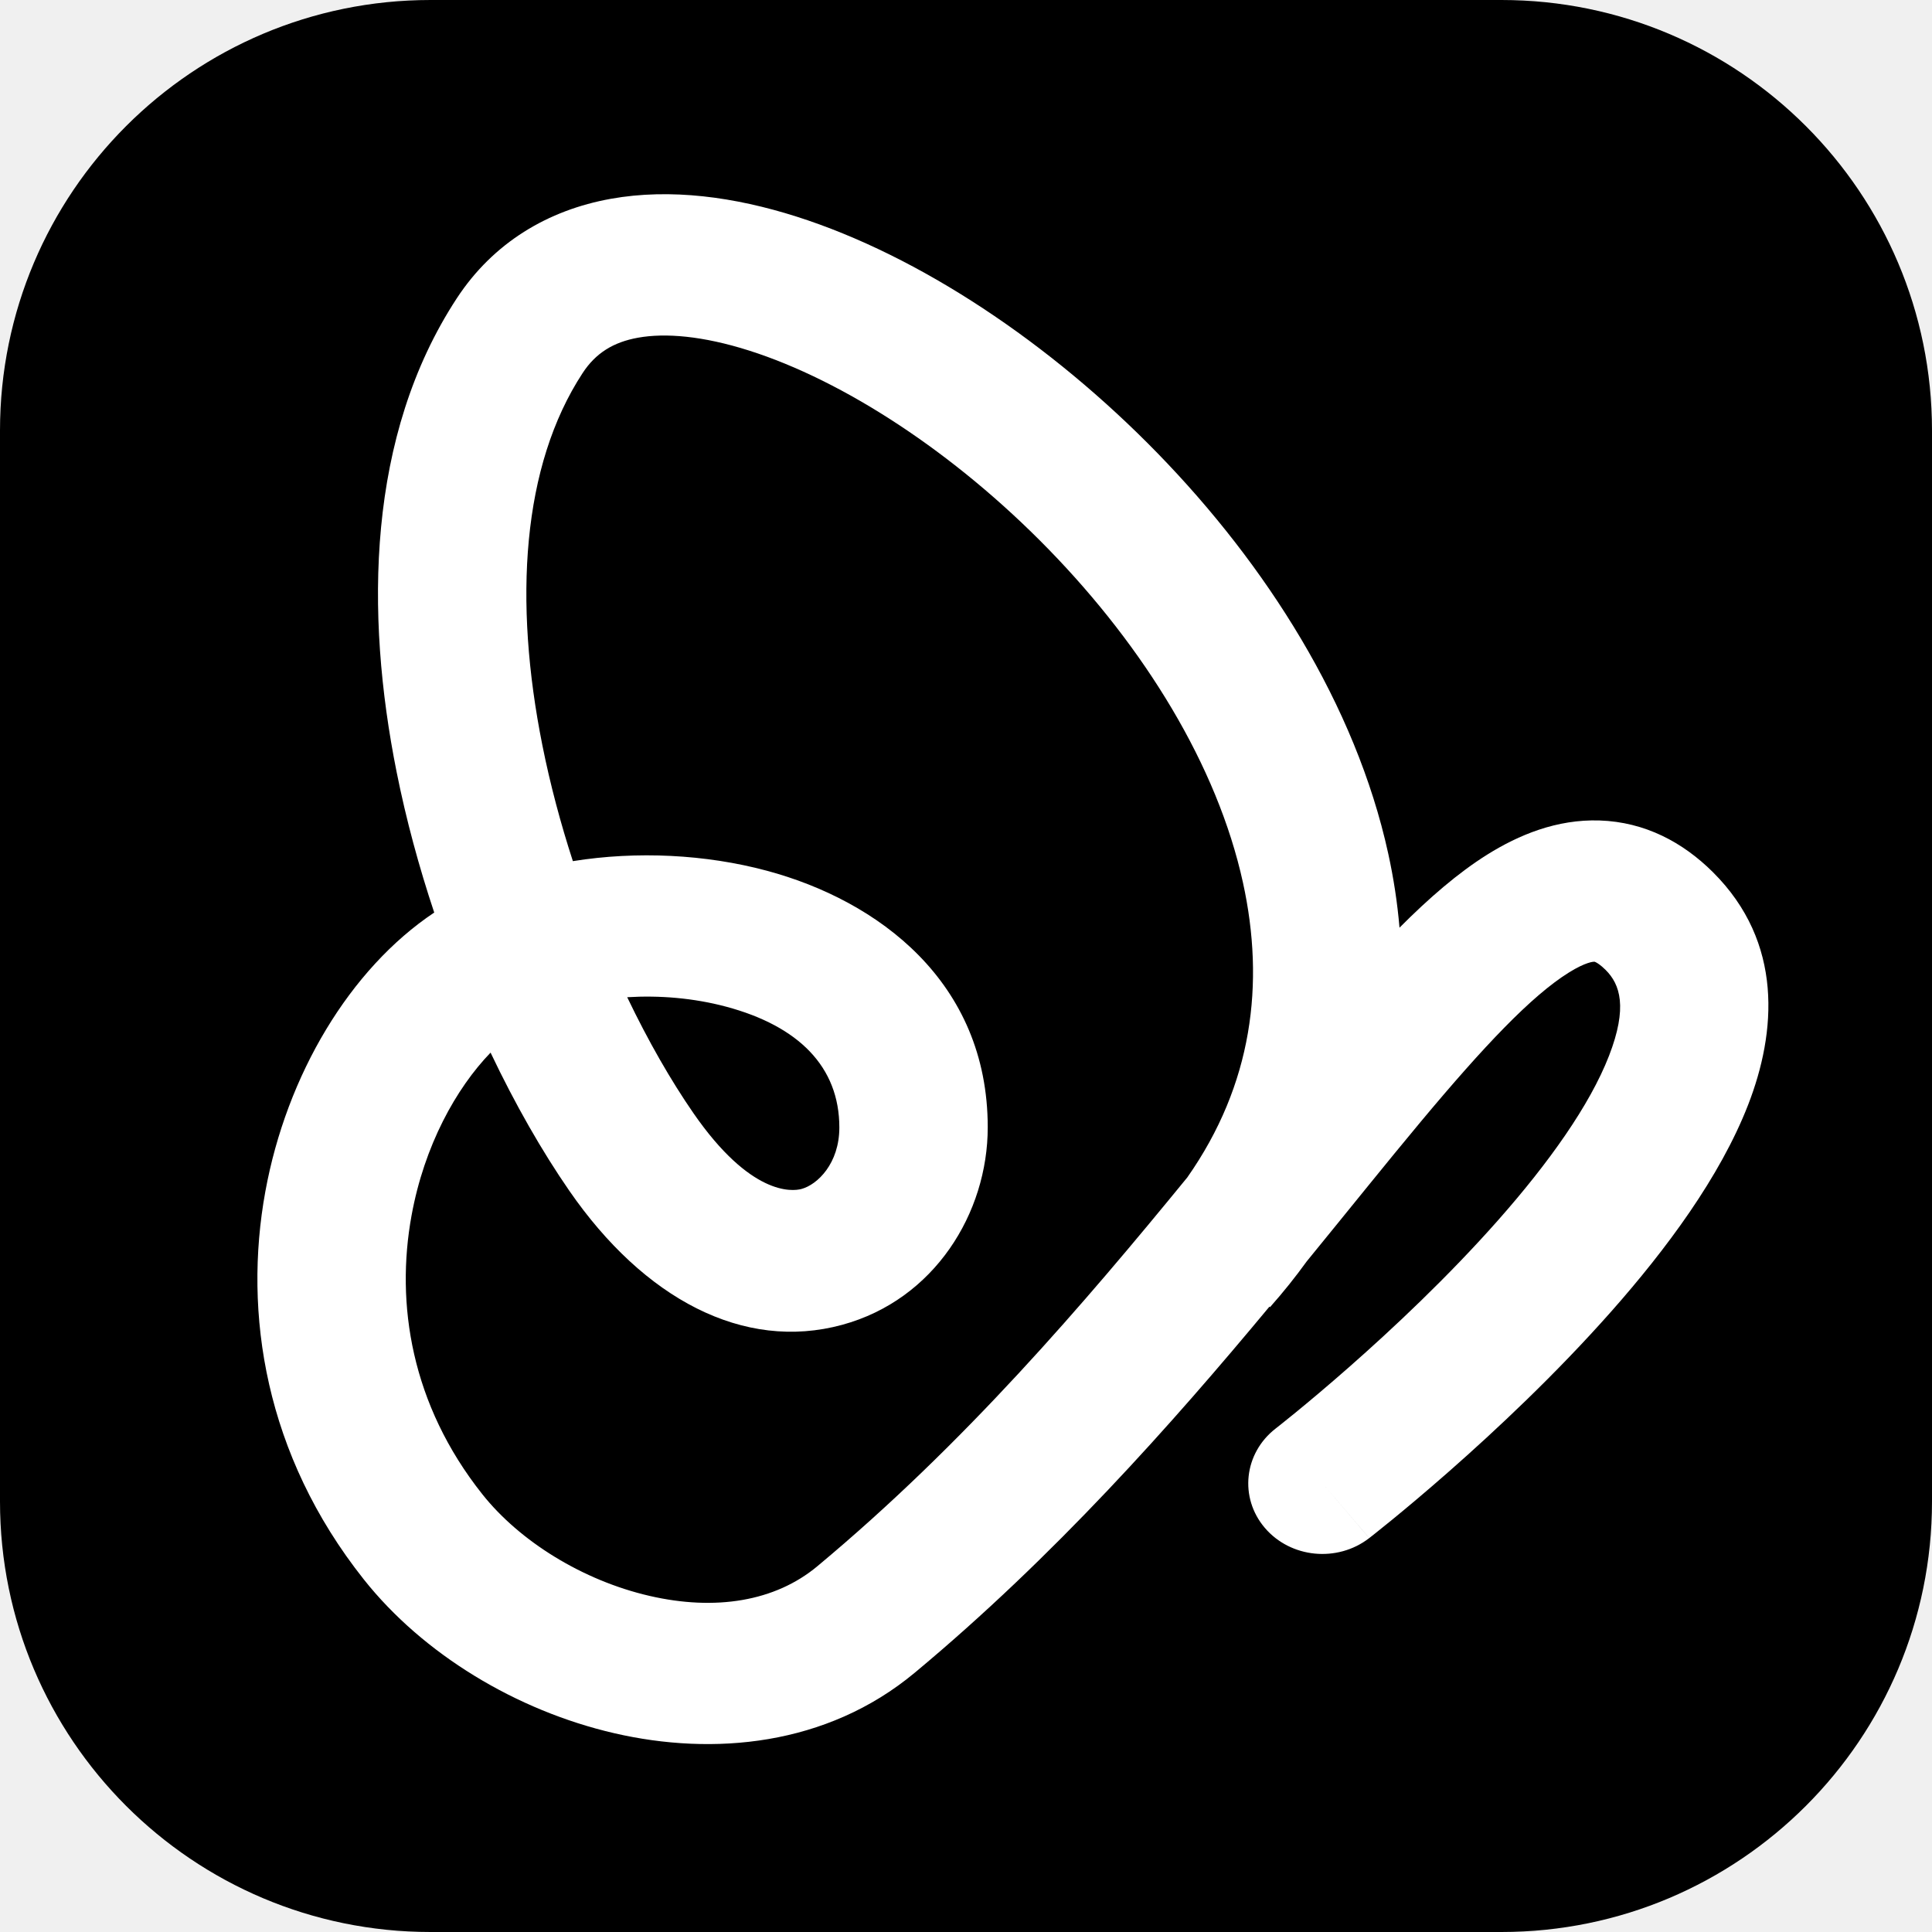
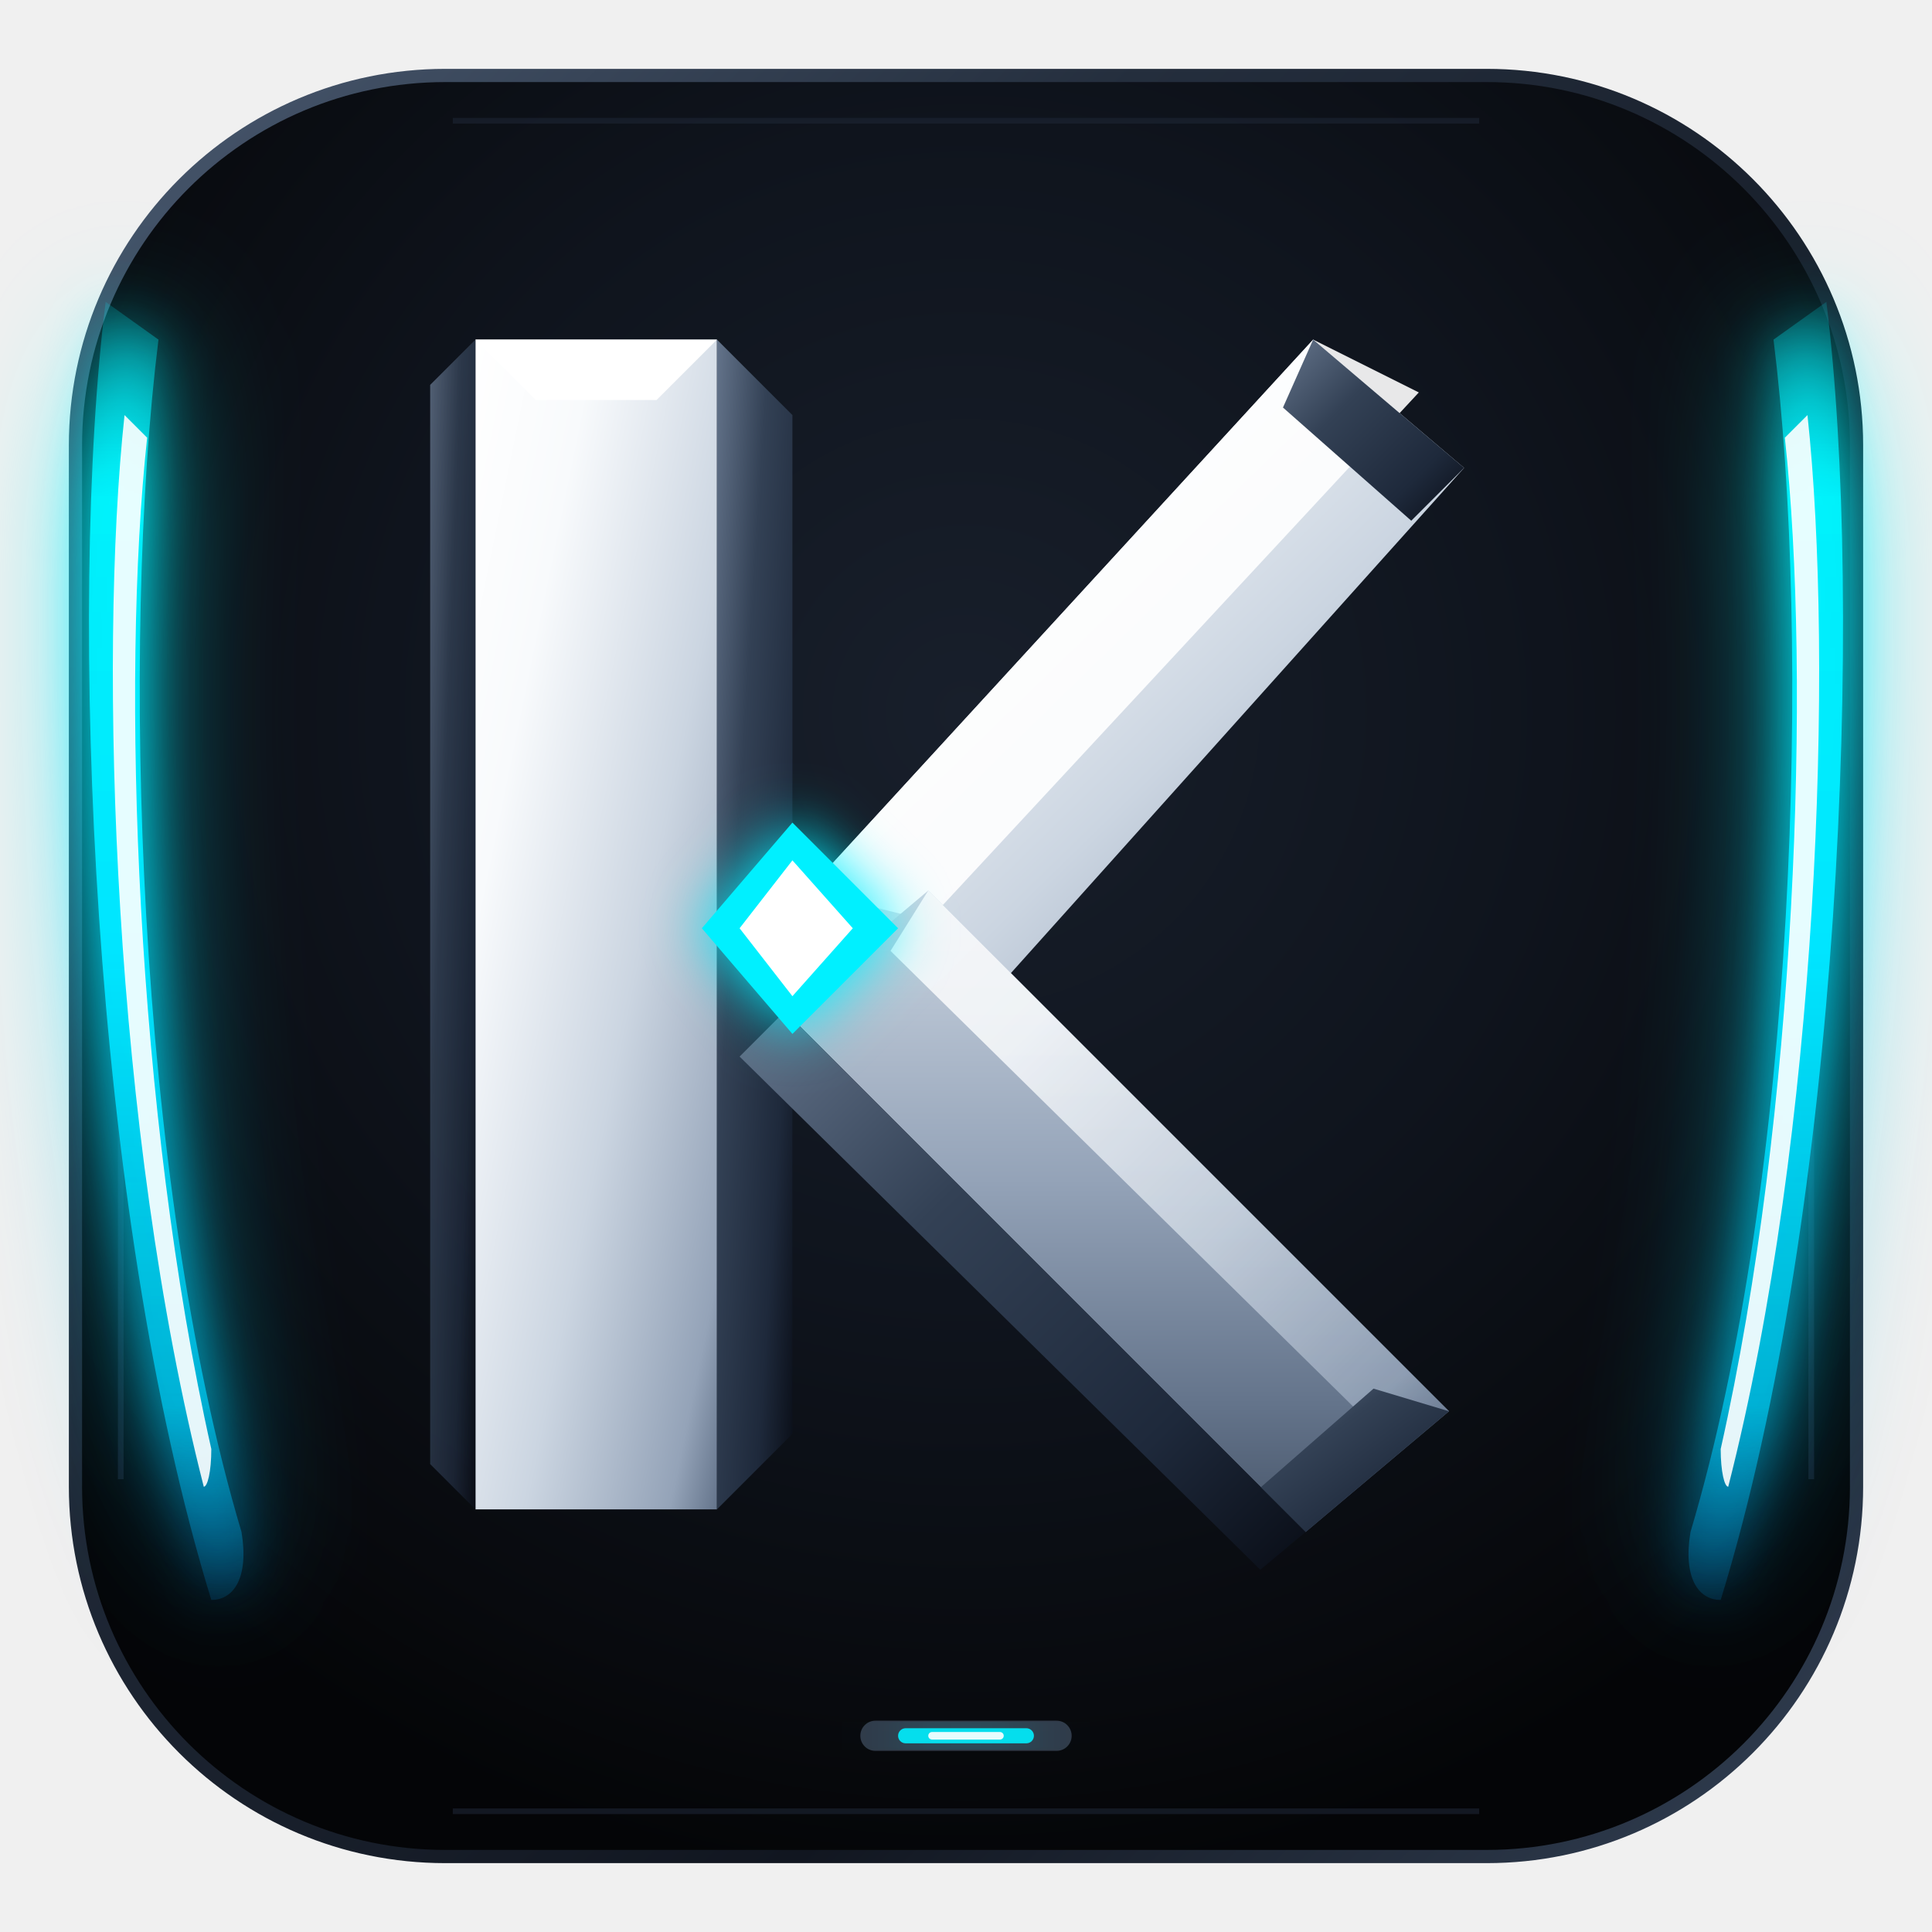
- <svg xmlns="http://www.w3.org/2000/svg" width="48" height="48" viewBox="0 0 700 700" fill="none">
-   <rect width="700" height="700" rx="156" fill="black" />
-   <path transform="translate(350,350) scale(1.05) translate(-350,-350)" d="M291.495 91.399C333.897 104.892 379.155 135.075 416.229 173.191C453.389 211.394 484.429 259.725 495.708 311.251C497.555 319.693 498.865 328.216 499.586 336.776C509.755 326.554 519.867 317.815 529.89 311.547C540.647 304.821 553.808 299.297 568.641 299.785C584.29 300.299 597.395 307.326 607.747 317.632C632.173 341.947 629.612 372.898 619.872 397.936C610.185 422.833 591.557 447.826 572.732 469.124C553.591 490.78 532.713 510.308 516.779 524.318C508.775 531.355 501.936 537.073 497.07 541.052C494.635 543.043 492.689 544.603 491.334 545.679C490.657 546.217 490.126 546.635 489.756 546.926C489.571 547.071 489.425 547.184 489.321 547.265C489.269 547.305 489.227 547.338 489.196 547.362C489.181 547.374 489.168 547.385 489.157 547.393C489.153 547.397 489.147 547.401 489.144 547.403C489.134 547.4 488.837 547.06 473.001 528.499L489.135 547.411C478.157 555.911 462.033 554.334 453.122 543.89C444.213 533.448 445.887 518.094 456.861 509.592C456.863 509.591 456.865 509.588 456.869 509.586C456.88 509.577 456.902 509.561 456.933 509.536C456.997 509.487 457.101 509.404 457.245 509.292C457.533 509.066 457.979 508.715 458.569 508.247C459.749 507.31 461.506 505.901 463.742 504.073C468.216 500.414 474.589 495.088 482.073 488.508C497.114 475.284 516.315 457.282 533.578 437.75C551.157 417.862 565.26 398.01 571.859 381.048C578.403 364.227 575.681 356.302 570.724 351.367C568.928 349.579 567.744 348.902 567.267 348.676C566.888 348.496 566.811 348.52 566.804 348.52C566.605 348.513 563.971 348.537 557.953 352.3C545.161 360.299 528.815 377.492 506.807 403.867C494.927 418.106 481.871 434.435 467.547 451.957C463.709 457.28 459.503 462.538 454.91 467.717L454.702 467.549C420.808 508.347 380.37 553.856 332.335 593.848C301.853 619.226 262.656 622.597 228.642 614.743C194.834 606.936 162.658 587.448 142.217 561.686C108.054 518.631 100.57 469.801 108.223 427.836C115.56 387.606 137.391 351.005 166.502 331.557C161.248 315.813 156.813 299.49 153.519 283.013C142.593 228.368 143.239 167.031 174.28 119.619C186.922 100.31 205.846 89.153 227.387 85.277C248.1 81.55 270.278 84.648 291.495 91.399ZM378.642 206.356C345.773 172.563 307.463 147.917 275.208 137.654C259.096 132.527 246.171 131.514 236.828 133.195C228.314 134.727 222.227 138.497 217.721 145.38C196.712 177.468 193.858 224.004 203.82 273.827C206.532 287.394 210.127 300.834 214.345 313.817C236.45 310.276 260.156 311.463 281.22 317.11C319.621 327.403 357.501 355.419 357.501 405.654C357.501 435.255 339.111 465.136 307.278 473.815C273.211 483.103 238.854 464.822 213.105 427.541C203.716 413.947 194.443 397.766 185.947 379.89C174.028 392.223 163.08 411.953 158.673 436.118C153.128 466.518 158.514 501.286 183.085 532.253C195.993 548.522 217.742 562.031 240.771 567.349C263.594 572.619 284.147 569.24 298.664 557.154C349.383 514.927 390.709 466.547 426.366 422.952C448.879 390.86 453.195 356.06 445.578 321.265C436.703 280.718 411.425 240.06 378.642 206.356ZM306.296 405.722C306.296 384.769 292.223 370.736 267.284 364.051C256.012 361.03 244.156 360.087 233.095 360.771C240.361 375.935 248.168 389.513 255.897 400.704C275.647 429.298 289.989 427.822 293.247 426.934C298.737 425.437 306.296 418.161 306.296 405.722Z" fill="white" />
+ <svg xmlns="http://www.w3.org/2000/svg" width="48" height="48" viewBox="0 0 512 512" fill="none">
+   <defs>
+     <radialGradient id="carbonPlate" cx="50%" cy="36%" r="65%">
+       <stop offset="0%" stop-color="#181f2b" />
+       <stop offset="50%" stop-color="#0f141d" />
+       <stop offset="85%" stop-color="#080a0e" />
+       <stop offset="100%" stop-color="#040507" />
+     </radialGradient>
+     <linearGradient id="armorRim" x1="0%" y1="0%" x2="100%" y2="100%">
+       <stop offset="0%" stop-color="#4b5b72" />
+       <stop offset="30%" stop-color="#242e3d" />
+       <stop offset="70%" stop-color="#111620" />
+       <stop offset="100%" stop-color="#344256" />
+     </linearGradient>
+     <linearGradient id="titaniumSpecular" x1="0%" y1="0%" x2="100%" y2="100%">
+       <stop offset="0%" stop-color="#ffffff" />
+       <stop offset="25%" stop-color="#f8fafc" />
+       <stop offset="60%" stop-color="#cbd5e1" />
+       <stop offset="90%" stop-color="#94a3b8" />
+       <stop offset="100%" stop-color="#64748b" />
+     </linearGradient>
+     <linearGradient id="titaniumMid" x1="0%" y1="0%" x2="0%" y2="100%">
+       <stop offset="0%" stop-color="#cbd5e1" />
+       <stop offset="45%" stop-color="#94a3b8" />
+       <stop offset="80%" stop-color="#64748b" />
+       <stop offset="100%" stop-color="#475569" />
+     </linearGradient>
+     <linearGradient id="gunmetalDark" x1="0%" y1="0%" x2="100%" y2="100%">
+       <stop offset="0%" stop-color="#64748b" />
+       <stop offset="35%" stop-color="#334155" />
+       <stop offset="75%" stop-color="#1e293b" />
+       <stop offset="100%" stop-color="#090d16" />
+     </linearGradient>
+     <linearGradient id="cyanNeon" x1="0%" y1="0%" x2="0%" y2="100%">
+       <stop offset="0%" stop-color="#00f5ff" stop-opacity="0.15" />
+       <stop offset="15%" stop-color="#00f5ff" stop-opacity="0.95" />
+       <stop offset="50%" stop-color="#00e5ff" stop-opacity="1" />
+       <stop offset="85%" stop-color="#00b4d8" stop-opacity="0.95" />
+       <stop offset="100%" stop-color="#0077b6" stop-opacity="0.2" />
+     </linearGradient>
+     <filter id="cyanGlow" x="-80%" y="-40%" width="260%" height="180%">
+       <feGaussianBlur stdDeviation="7" result="blur1" />
+       <feGaussianBlur stdDeviation="15" result="blur2" />
+       <feMerge>
+         <feMergeNode in="blur2" />
+         <feMergeNode in="blur1" />
+         <feMergeNode in="SourceGraphic" />
+       </feMerge>
+     </filter>
+     <filter id="coreGlow" x="-60%" y="-60%" width="220%" height="220%">
+       <feGaussianBlur stdDeviation="8" result="cblur" />
+       <feMerge>
+         <feMergeNode in="cblur" />
+         <feMergeNode in="SourceGraphic" />
+       </feMerge>
+     </filter>
+   </defs>
+   <rect x="20" y="20" width="472" height="472" rx="98" fill="url(#carbonPlate)" stroke="url(#armorRim)" stroke-width="3.5" />
+   <path d="M 120 32 L 392 32 M 32 120 L 32 392 M 480 120 L 480 392 M 120 480 L 392 480" stroke="#1d2634" stroke-width="1.5" stroke-opacity="0.6" />
+   <g filter="url(#cyanGlow)">
+     <path d="M 28 80 C 18 160, 24 320, 56 424 C 62 424, 66 418, 64 406 C 36 312, 32 170, 42 90 Z" fill="url(#cyanNeon)" />
+   </g>
+   <path d="M 33 110 C 26 175, 30 300, 54 394 C 55 394, 56 390, 56 384 C 36 295, 32 180, 39 116 Z" fill="#ffffff" opacity="0.9" />
+   <g filter="url(#cyanGlow)">
+     <path d="M 484 80 C 494 160, 488 320, 456 424 C 450 424, 446 418, 448 406 C 476 312, 480 170, 470 90 Z" fill="url(#cyanNeon)" />
+   </g>
+   <path d="M 479 110 C 486 175, 482 300, 458 394 C 457 394, 456 390, 456 384 C 476 295, 480 180, 473 116 Z" fill="#ffffff" opacity="0.9" />
+   <g id="kronosEmblem">
+     <polygon points="126,90 190,90 190,400 126,400" fill="url(#titaniumSpecular)" />
+     <polygon points="126,90 190,90 174,106 142,106" fill="#ffffff" />
+     <polygon points="190,90 210,110 210,380 190,400" fill="url(#gunmetalDark)" />
+     <polygon points="126,90 114,102 114,388 126,400" fill="url(#gunmetalDark)" opacity="0.8" />
+     <polygon points="214,236 348,90 388,124 266,260" fill="url(#titaniumSpecular)" />
+     <polygon points="214,236 348,90 376,104 246,244" fill="#ffffff" opacity="0.9" />
+     <polygon points="348,90 388,124 374,138 340,108" fill="url(#gunmetalDark)" />
+     <polygon points="214,236 266,260 252,274 204,248" fill="url(#gunmetalDark)" />
+     <polygon points="246,236 384,374 346,406 208,268" fill="url(#titaniumMid)" />
+     <polygon points="246,236 384,374 368,382 236,252" fill="url(#titaniumSpecular)" opacity="0.85" />
+     <polygon points="384,374 346,406 332,396 364,368" fill="url(#gunmetalDark)" />
+     <polygon points="208,268 346,406 334,416 196,280" fill="url(#gunmetalDark)" />
+     <polygon points="210,218 238,246 210,274 186,246" fill="#00f0ff" filter="url(#coreGlow)" />
+     <polygon points="210,228 226,246 210,264 196,246" fill="#ffffff" />
+   </g>
+   <rect x="228" y="456" width="56" height="8" rx="4" fill="#475569" opacity="0.65" />
+   <rect x="238" y="458" width="36" height="4" rx="2" fill="#00f0ff" opacity="0.9" filter="url(#cyanGlow)" />
+   <rect x="246" y="459" width="20" height="2" rx="1" fill="#ffffff" opacity="0.9" />
</svg>
